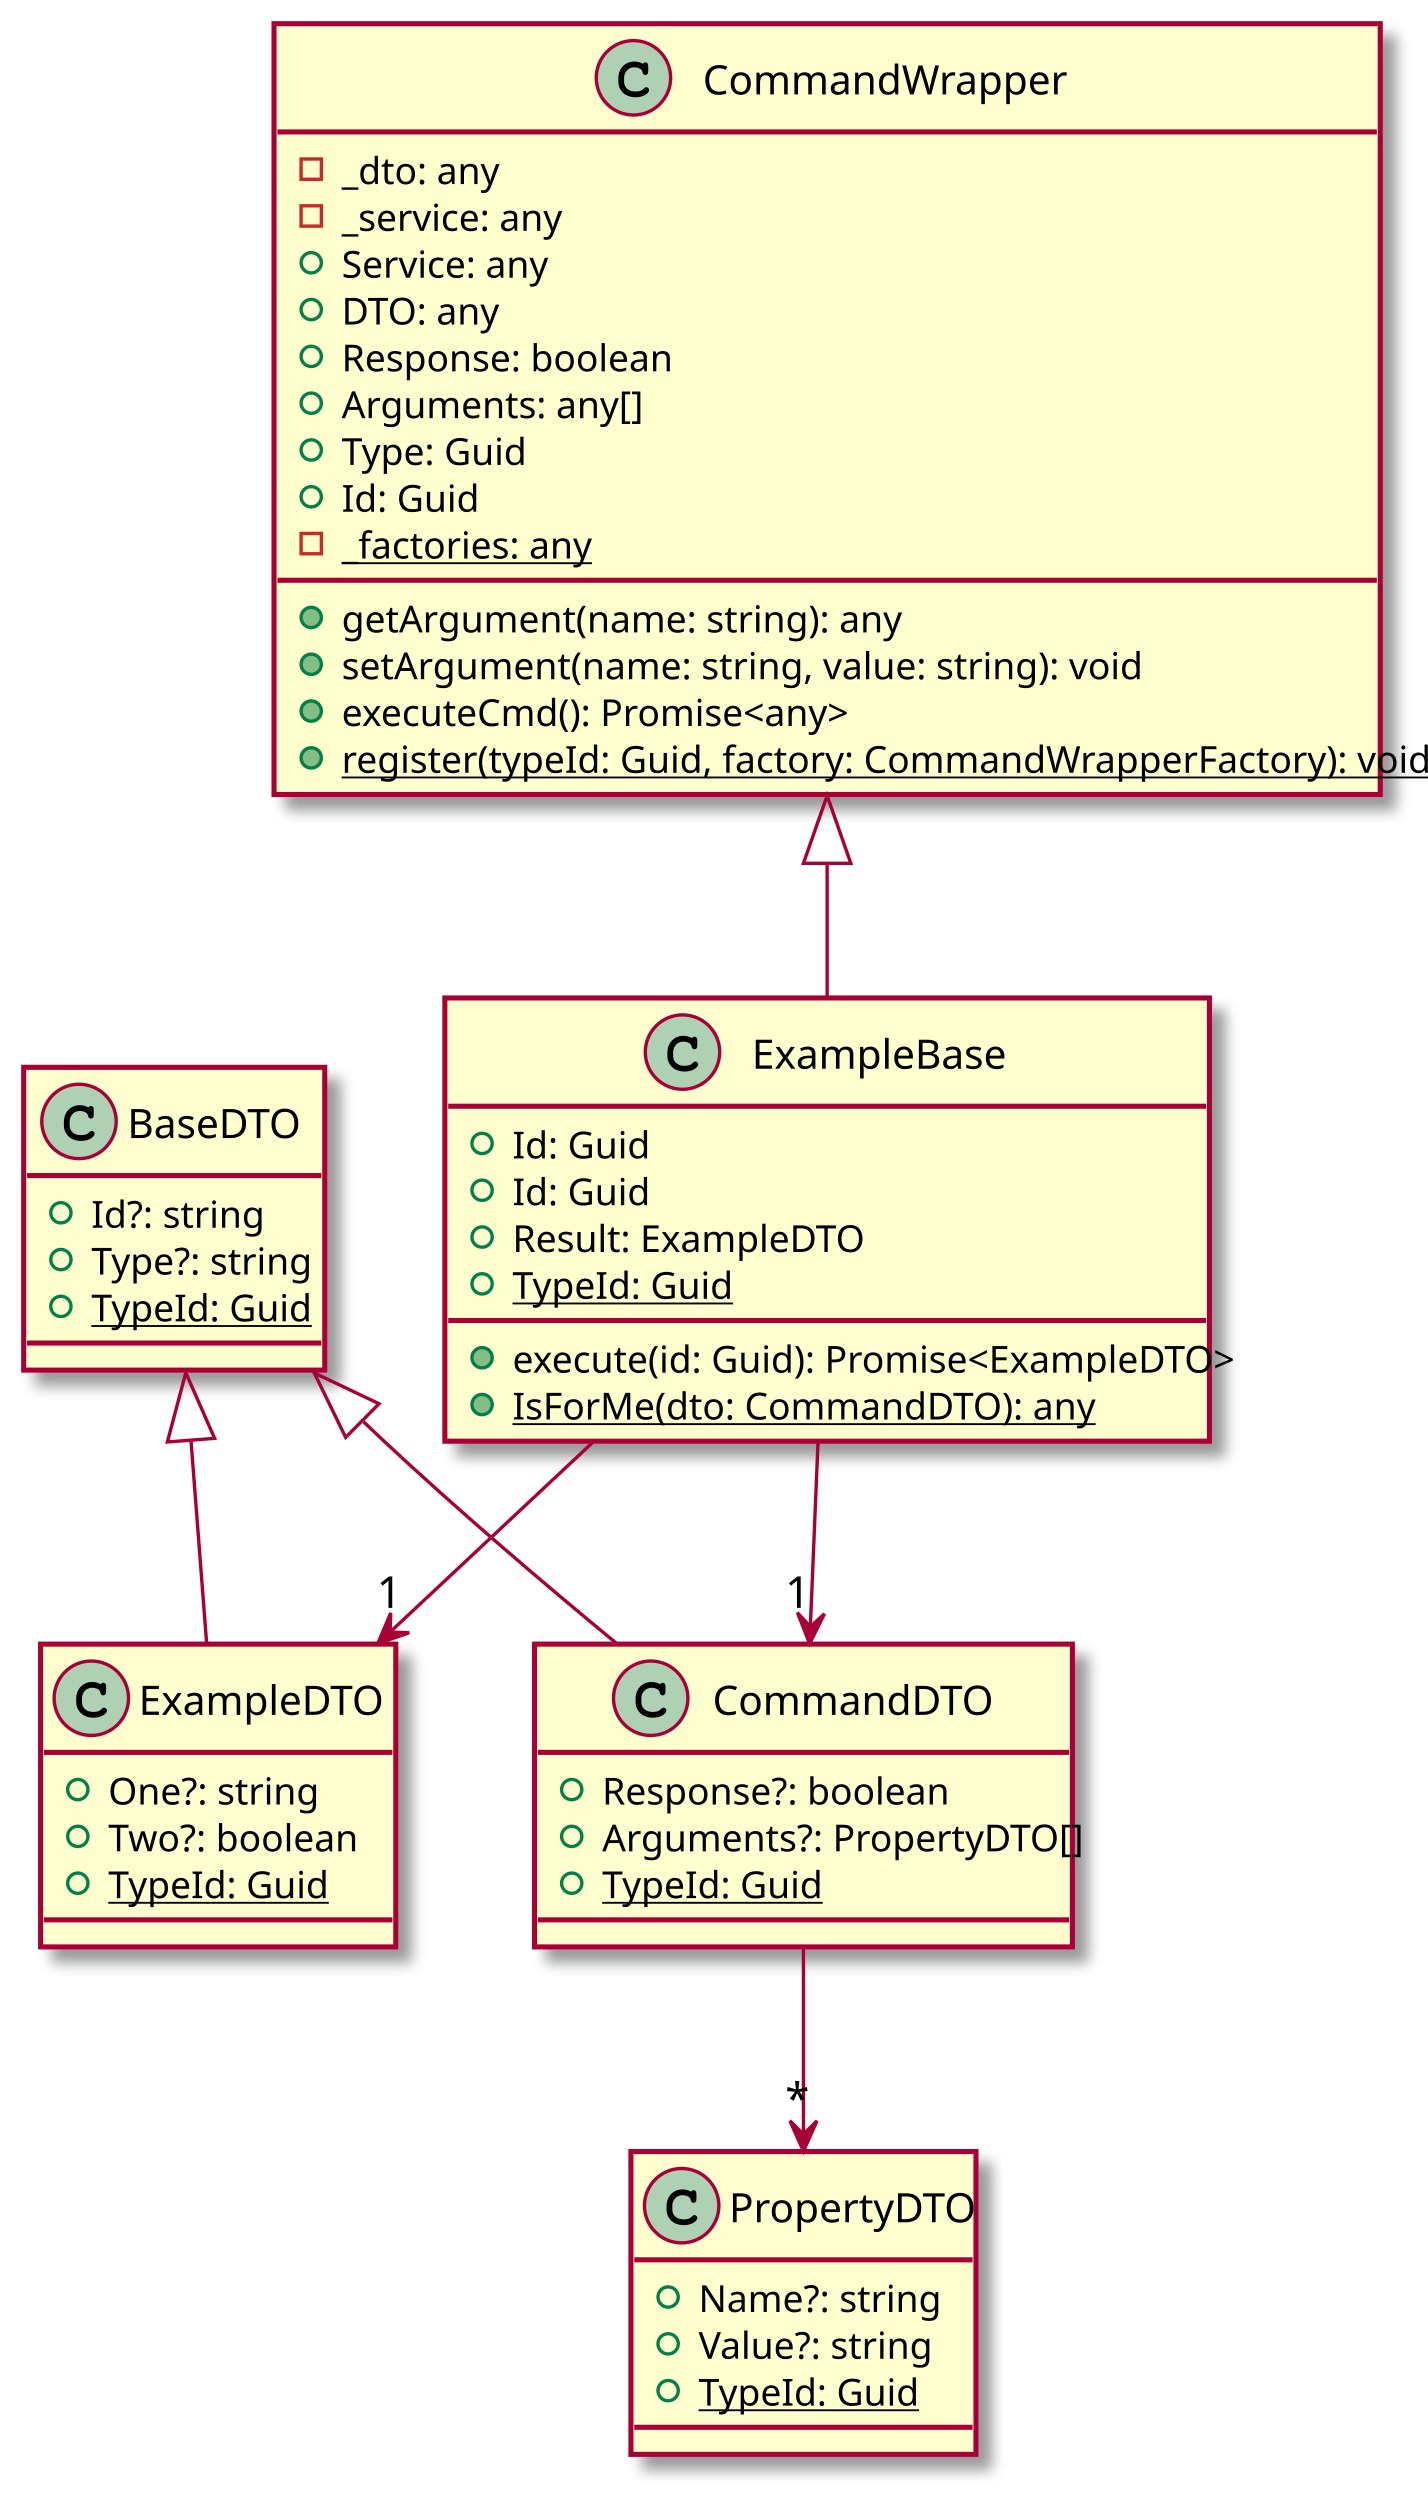
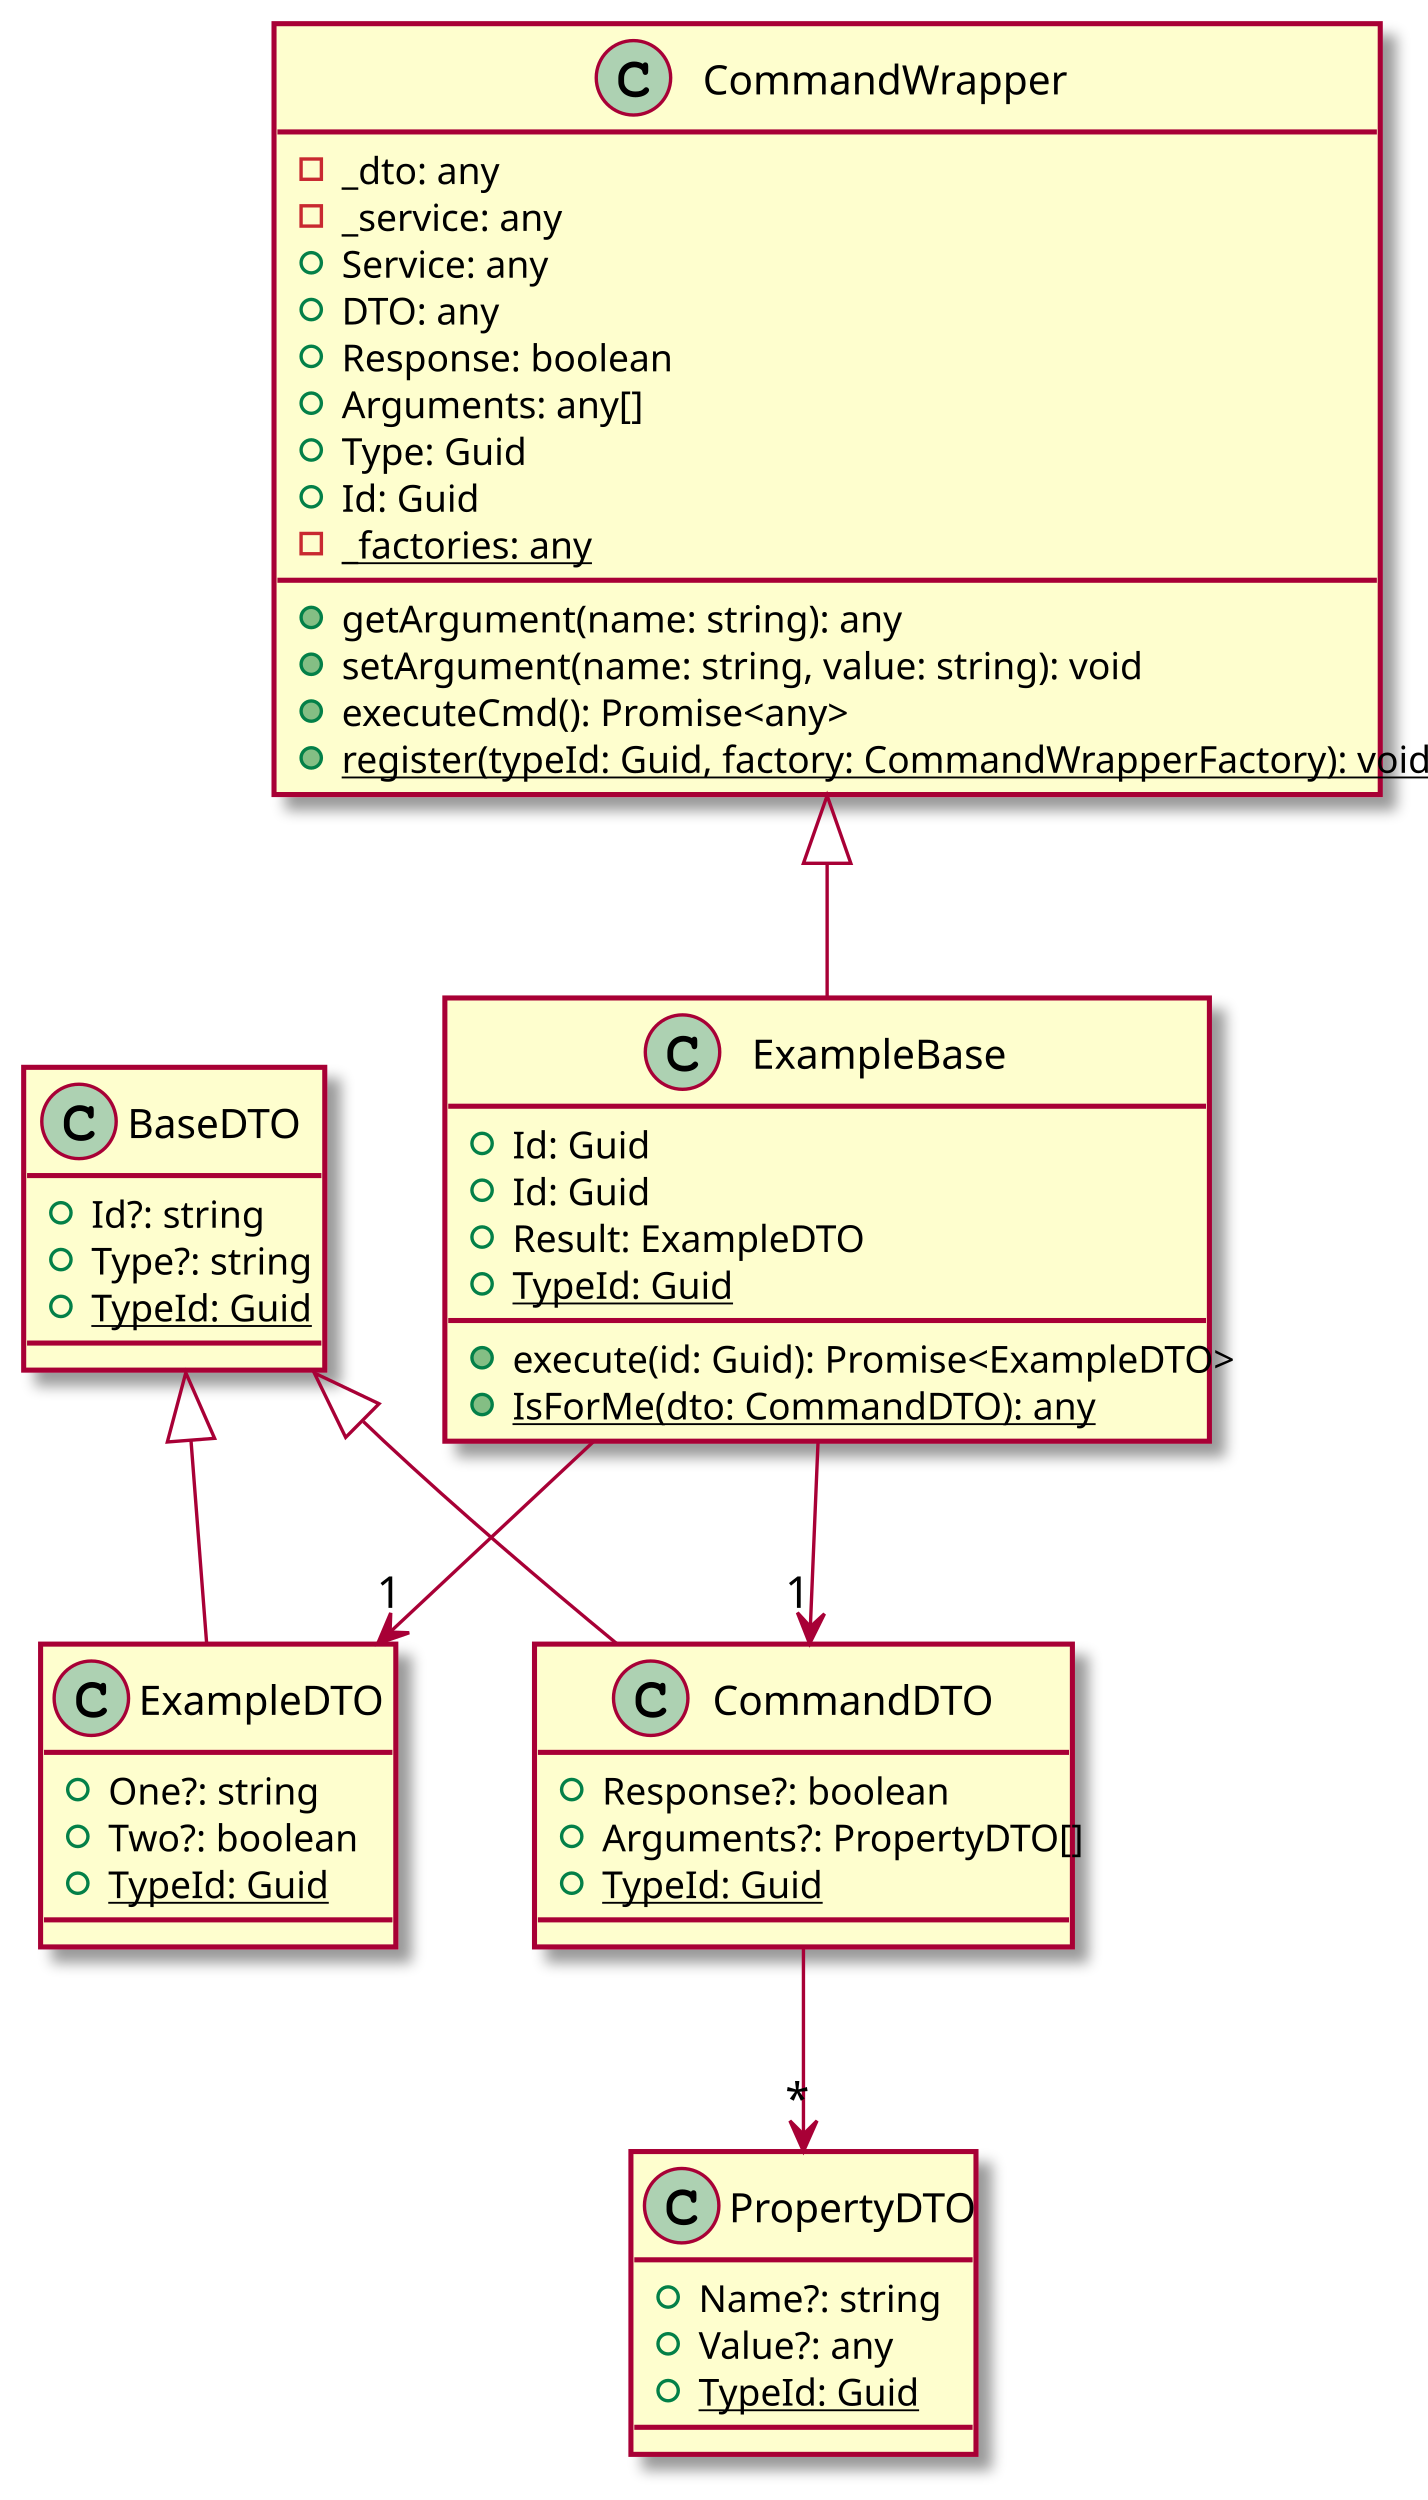
<svg xmlns="http://www.w3.org/2000/svg" contentScriptType="application/ecmascript" contentStyleType="text/css" height="739px" preserveAspectRatio="none" style="width:422px;height:739px;background:#FFFFFF;" version="1.1" viewBox="0 0 422 739" width="422px" zoomAndPan="magnify">
  <defs>
-     <filter height="300%" id="f1sfd3erue6qoh" width="300%" x="-1" y="-1">
+     <filter height="300%" id="f1fvgfg8sjl4ua" width="300%" x="-1" y="-1">
      <feGaussianBlur result="blurOut" stdDeviation="2.0" />
      <feColorMatrix in="blurOut" result="blurOut2" type="matrix" values="0 0 0 0 0 0 0 0 0 0 0 0 0 0 0 0 0 0 .4 0" />
      <feOffset dx="4.0" dy="4.0" in="blurOut2" result="blurOut3" />
      <feBlend in="SourceGraphic" in2="blurOut3" mode="normal" />
    </filter>
  </defs>
  <g>
-     <rect codeLine="1" fill="#FEFECE" filter="url(#f1sfd3erue6qoh)" height="89.508" id="BaseDTO" style="stroke:#A80036;stroke-width:1.5;" width="89" x="7" y="315.5" />
+     <rect codeLine="1" fill="#FEFECE" filter="url(#f1fvgfg8sjl4ua)" height="89.508" id="BaseDTO" style="stroke:#A80036;stroke-width:1.5;" width="89" x="7" y="315.5" />
    <ellipse cx="23.35" cy="331.5" fill="#ADD1B2" rx="11" ry="11" style="stroke:#A80036;stroke-width:1.0;" />
-     <path d="M26.116,327.375 Q26.272,327.156 26.459,327.047 Q26.647,326.938 26.866,326.938 Q27.241,326.938 27.475,327.195 Q27.709,327.453 27.709,328.062 L27.709,329.516 Q27.709,330.125 27.475,330.391 Q27.241,330.656 26.866,330.656 Q26.522,330.656 26.319,330.453 Q26.116,330.266 26.006,329.75 Q25.959,329.391 25.772,329.203 Q25.444,328.828 24.834,328.609 Q24.225,328.391 23.6,328.391 Q22.834,328.391 22.202,328.719 Q21.569,329.047 21.077,329.797 Q20.584,330.547 20.584,331.578 L20.584,332.672 Q20.584,333.906 21.475,334.727 Q22.366,335.547 23.959,335.547 Q24.897,335.547 25.553,335.297 Q25.944,335.141 26.366,334.703 Q26.631,334.438 26.78,334.359 Q26.928,334.281 27.131,334.281 Q27.459,334.281 27.717,334.539 Q27.975,334.797 27.975,335.141 Q27.975,335.484 27.631,335.891 Q27.131,336.469 26.334,336.797 Q25.256,337.25 23.959,337.25 Q22.444,337.25 21.241,336.625 Q20.256,336.125 19.569,335.055 Q18.881,333.984 18.881,332.703 L18.881,331.547 Q18.881,330.219 19.498,329.07 Q20.116,327.922 21.209,327.305 Q22.303,326.688 23.538,326.688 Q24.272,326.688 24.92,326.852 Q25.569,327.016 26.116,327.375 Z " fill="#000000" />
+     <path d="M26.116,327.375 Q26.272,327.156 26.459,327.047 Q26.647,326.938 26.866,326.938 Q27.241,326.938 27.475,327.203 Q27.709,327.453 27.709,328.062 L27.709,329.516 Q27.709,330.125 27.475,330.391 Q27.241,330.656 26.866,330.656 Q26.522,330.656 26.319,330.453 Q26.116,330.266 26.006,329.75 Q25.959,329.391 25.772,329.203 Q25.444,328.828 24.834,328.609 Q24.225,328.391 23.6,328.391 Q22.834,328.391 22.194,328.719 Q21.569,329.047 21.069,329.797 Q20.584,330.547 20.584,331.578 L20.584,332.672 Q20.584,333.906 21.475,334.734 Q22.366,335.547 23.959,335.547 Q24.897,335.547 25.553,335.297 Q25.944,335.141 26.366,334.703 Q26.631,334.438 26.772,334.359 Q26.928,334.281 27.131,334.281 Q27.459,334.281 27.709,334.547 Q27.975,334.797 27.975,335.141 Q27.975,335.484 27.631,335.891 Q27.131,336.469 26.334,336.797 Q25.256,337.25 23.959,337.25 Q22.444,337.25 21.241,336.625 Q20.256,336.125 19.569,335.062 Q18.881,333.984 18.881,332.703 L18.881,331.547 Q18.881,330.219 19.491,329.078 Q20.116,327.922 21.209,327.312 Q22.303,326.688 23.538,326.688 Q24.272,326.688 24.913,326.859 Q25.569,327.016 26.116,327.375 Z " fill="#000000" />
    <text fill="#000000" font-family="sans-serif" font-size="12" lengthAdjust="spacing" textLength="54" x="37.65" y="336.41">BaseDTO</text>
    <line style="stroke:#A80036;stroke-width:1.5;" x1="8" x2="95" y1="347.5" y2="347.5" />
    <ellipse cx="18" cy="358.5" rx="3" ry="3" style="stroke:#038048;stroke-width:1.0;fill:none;" />
    <text fill="#000000" font-family="sans-serif" font-size="11" lengthAdjust="spacing" textLength="47" x="27" y="362.919">Id?: string</text>
    <ellipse cx="18" cy="372.336" rx="3" ry="3" style="stroke:#038048;stroke-width:1.0;fill:none;" />
    <text fill="#000000" font-family="sans-serif" font-size="11" lengthAdjust="spacing" textLength="63" x="27" y="376.755">Type?: string</text>
    <ellipse cx="18" cy="386.172" rx="3" ry="3" style="stroke:#038048;stroke-width:1.0;fill:none;" />
    <text fill="#000000" font-family="sans-serif" font-size="11" lengthAdjust="spacing" text-decoration="underline" textLength="60" x="27" y="390.591">TypeId: Guid</text>
    <line style="stroke:#A80036;stroke-width:1.5;" x1="8" x2="95" y1="397.008" y2="397.008" />
-     <rect codeLine="6" fill="#FEFECE" filter="url(#f1sfd3erue6qoh)" height="89.508" id="ExampleDTO" style="stroke:#A80036;stroke-width:1.5;" width="105" x="12" y="486" />
+     <rect codeLine="6" fill="#FEFECE" filter="url(#f1fvgfg8sjl4ua)" height="89.508" id="ExampleDTO" style="stroke:#A80036;stroke-width:1.5;" width="105" x="12" y="486" />
    <ellipse cx="27" cy="502" fill="#ADD1B2" rx="11" ry="11" style="stroke:#A80036;stroke-width:1.0;" />
-     <path d="M29.766,497.875 Q29.922,497.656 30.109,497.547 Q30.297,497.438 30.516,497.438 Q30.891,497.438 31.125,497.695 Q31.359,497.953 31.359,498.562 L31.359,500.016 Q31.359,500.625 31.125,500.891 Q30.891,501.156 30.516,501.156 Q30.172,501.156 29.969,500.953 Q29.766,500.766 29.656,500.25 Q29.609,499.891 29.422,499.703 Q29.094,499.328 28.484,499.109 Q27.875,498.891 27.25,498.891 Q26.484,498.891 25.852,499.219 Q25.219,499.547 24.727,500.297 Q24.234,501.047 24.234,502.078 L24.234,503.172 Q24.234,504.406 25.125,505.227 Q26.016,506.047 27.609,506.047 Q28.547,506.047 29.203,505.797 Q29.594,505.641 30.016,505.203 Q30.281,504.938 30.43,504.859 Q30.578,504.781 30.781,504.781 Q31.109,504.781 31.367,505.039 Q31.625,505.297 31.625,505.641 Q31.625,505.984 31.281,506.391 Q30.781,506.969 29.984,507.297 Q28.906,507.75 27.609,507.75 Q26.094,507.75 24.891,507.125 Q23.906,506.625 23.219,505.555 Q22.531,504.484 22.531,503.203 L22.531,502.047 Q22.531,500.719 23.148,499.57 Q23.766,498.422 24.859,497.805 Q25.953,497.188 27.188,497.188 Q27.922,497.188 28.57,497.352 Q29.219,497.516 29.766,497.875 Z " fill="#000000" />
+     <path d="M29.766,497.875 Q29.922,497.656 30.109,497.547 Q30.297,497.438 30.516,497.438 Q30.891,497.438 31.125,497.703 Q31.359,497.953 31.359,498.562 L31.359,500.016 Q31.359,500.625 31.125,500.891 Q30.891,501.156 30.516,501.156 Q30.172,501.156 29.969,500.953 Q29.766,500.766 29.656,500.25 Q29.609,499.891 29.422,499.703 Q29.094,499.328 28.484,499.109 Q27.875,498.891 27.25,498.891 Q26.484,498.891 25.844,499.219 Q25.219,499.547 24.719,500.297 Q24.234,501.047 24.234,502.078 L24.234,503.172 Q24.234,504.406 25.125,505.234 Q26.016,506.047 27.609,506.047 Q28.547,506.047 29.203,505.797 Q29.594,505.641 30.016,505.203 Q30.281,504.938 30.422,504.859 Q30.578,504.781 30.781,504.781 Q31.109,504.781 31.359,505.047 Q31.625,505.297 31.625,505.641 Q31.625,505.984 31.281,506.391 Q30.781,506.969 29.984,507.297 Q28.906,507.75 27.609,507.75 Q26.094,507.75 24.891,507.125 Q23.906,506.625 23.219,505.562 Q22.531,504.484 22.531,503.203 L22.531,502.047 Q22.531,500.719 23.141,499.578 Q23.766,498.422 24.859,497.812 Q25.953,497.188 27.188,497.188 Q27.922,497.188 28.562,497.359 Q29.219,497.516 29.766,497.875 Z " fill="#000000" />
    <text fill="#000000" font-family="sans-serif" font-size="12" lengthAdjust="spacing" textLength="73" x="41" y="506.91">ExampleDTO</text>
    <line style="stroke:#A80036;stroke-width:1.5;" x1="13" x2="116" y1="518" y2="518" />
    <ellipse cx="23" cy="529" rx="3" ry="3" style="stroke:#038048;stroke-width:1.0;fill:none;" />
    <text fill="#000000" font-family="sans-serif" font-size="11" lengthAdjust="spacing" textLength="59" x="32" y="533.419">One?: string</text>
    <ellipse cx="23" cy="542.836" rx="3" ry="3" style="stroke:#038048;stroke-width:1.0;fill:none;" />
    <text fill="#000000" font-family="sans-serif" font-size="11" lengthAdjust="spacing" textLength="72" x="32" y="547.255">Two?: boolean</text>
    <ellipse cx="23" cy="556.672" rx="3" ry="3" style="stroke:#038048;stroke-width:1.0;fill:none;" />
    <text fill="#000000" font-family="sans-serif" font-size="11" lengthAdjust="spacing" text-decoration="underline" textLength="60" x="32" y="561.091">TypeId: Guid</text>
    <line style="stroke:#A80036;stroke-width:1.5;" x1="13" x2="116" y1="567.508" y2="567.508" />
-     <rect codeLine="11" fill="#FEFECE" filter="url(#f1sfd3erue6qoh)" height="227.867" id="CommandWrapper" style="stroke:#A80036;stroke-width:1.5;" width="327" x="81" y="7" />
+     <rect codeLine="11" fill="#FEFECE" filter="url(#f1fvgfg8sjl4ua)" height="227.867" id="CommandWrapper" style="stroke:#A80036;stroke-width:1.5;" width="327" x="81" y="7" />
    <ellipse cx="187.25" cy="23" fill="#ADD1B2" rx="11" ry="11" style="stroke:#A80036;stroke-width:1.0;" />
-     <path d="M190.016,18.875 Q190.172,18.656 190.359,18.547 Q190.547,18.438 190.766,18.438 Q191.141,18.438 191.375,18.695 Q191.609,18.953 191.609,19.562 L191.609,21.016 Q191.609,21.625 191.375,21.891 Q191.141,22.156 190.766,22.156 Q190.422,22.156 190.219,21.953 Q190.016,21.766 189.906,21.25 Q189.859,20.891 189.672,20.703 Q189.344,20.328 188.734,20.109 Q188.125,19.891 187.5,19.891 Q186.734,19.891 186.102,20.219 Q185.469,20.547 184.977,21.297 Q184.484,22.047 184.484,23.078 L184.484,24.172 Q184.484,25.406 185.375,26.227 Q186.266,27.047 187.859,27.047 Q188.797,27.047 189.453,26.797 Q189.844,26.641 190.266,26.203 Q190.531,25.938 190.68,25.859 Q190.828,25.781 191.031,25.781 Q191.359,25.781 191.617,26.039 Q191.875,26.297 191.875,26.641 Q191.875,26.984 191.531,27.391 Q191.031,27.969 190.234,28.297 Q189.156,28.75 187.859,28.75 Q186.344,28.75 185.141,28.125 Q184.156,27.625 183.469,26.555 Q182.781,25.484 182.781,24.203 L182.781,23.047 Q182.781,21.719 183.398,20.57 Q184.016,19.422 185.109,18.805 Q186.203,18.188 187.438,18.188 Q188.172,18.188 188.82,18.352 Q189.469,18.516 190.016,18.875 Z " fill="#000000" />
+     <path d="M190.016,18.875 Q190.172,18.656 190.359,18.547 Q190.547,18.438 190.766,18.438 Q191.141,18.438 191.375,18.703 Q191.609,18.953 191.609,19.562 L191.609,21.016 Q191.609,21.625 191.375,21.891 Q191.141,22.156 190.766,22.156 Q190.422,22.156 190.219,21.953 Q190.016,21.766 189.906,21.25 Q189.859,20.891 189.672,20.703 Q189.344,20.328 188.734,20.109 Q188.125,19.891 187.5,19.891 Q186.734,19.891 186.094,20.219 Q185.469,20.547 184.969,21.297 Q184.484,22.047 184.484,23.078 L184.484,24.172 Q184.484,25.406 185.375,26.234 Q186.266,27.047 187.859,27.047 Q188.797,27.047 189.453,26.797 Q189.844,26.641 190.266,26.203 Q190.531,25.938 190.672,25.859 Q190.828,25.781 191.031,25.781 Q191.359,25.781 191.609,26.047 Q191.875,26.297 191.875,26.641 Q191.875,26.984 191.531,27.391 Q191.031,27.969 190.234,28.297 Q189.156,28.75 187.859,28.75 Q186.344,28.75 185.141,28.125 Q184.156,27.625 183.469,26.562 Q182.781,25.484 182.781,24.203 L182.781,23.047 Q182.781,21.719 183.391,20.578 Q184.016,19.422 185.109,18.812 Q186.203,18.188 187.438,18.188 Q188.172,18.188 188.812,18.359 Q189.469,18.516 190.016,18.875 Z " fill="#000000" />
    <text fill="#000000" font-family="sans-serif" font-size="12" lengthAdjust="spacing" textLength="106" x="207.75" y="27.91">CommandWrapper</text>
    <line style="stroke:#A80036;stroke-width:1.5;" x1="82" x2="407" y1="39" y2="39" />
    <rect fill="none" height="6" style="stroke:#C82930;stroke-width:1.0;" width="6" x="89" y="47" />
    <text fill="#000000" font-family="sans-serif" font-size="11" lengthAdjust="spacing" textLength="45" x="101" y="54.419">_dto: any</text>
    <rect fill="none" height="6" style="stroke:#C82930;stroke-width:1.0;" width="6" x="89" y="60.836" />
    <text fill="#000000" font-family="sans-serif" font-size="11" lengthAdjust="spacing" textLength="66" x="101" y="68.255">_service: any</text>
    <ellipse cx="92" cy="77.672" rx="3" ry="3" style="stroke:#038048;stroke-width:1.0;fill:none;" />
    <text fill="#000000" font-family="sans-serif" font-size="11" lengthAdjust="spacing" textLength="61" x="101" y="82.091">Service: any</text>
    <ellipse cx="92" cy="91.508" rx="3" ry="3" style="stroke:#038048;stroke-width:1.0;fill:none;" />
    <text fill="#000000" font-family="sans-serif" font-size="11" lengthAdjust="spacing" textLength="45" x="101" y="95.927">DTO: any</text>
    <ellipse cx="92" cy="105.344" rx="3" ry="3" style="stroke:#038048;stroke-width:1.0;fill:none;" />
    <text fill="#000000" font-family="sans-serif" font-size="11" lengthAdjust="spacing" textLength="93" x="101" y="109.763">Response: boolean</text>
    <ellipse cx="92" cy="119.18" rx="3" ry="3" style="stroke:#038048;stroke-width:1.0;fill:none;" />
    <text fill="#000000" font-family="sans-serif" font-size="11" lengthAdjust="spacing" textLength="83" x="101" y="123.599">Arguments: any[]</text>
    <ellipse cx="92" cy="133.016" rx="3" ry="3" style="stroke:#038048;stroke-width:1.0;fill:none;" />
    <text fill="#000000" font-family="sans-serif" font-size="11" lengthAdjust="spacing" textLength="52" x="101" y="137.435">Type: Guid</text>
    <ellipse cx="92" cy="146.852" rx="3" ry="3" style="stroke:#038048;stroke-width:1.0;fill:none;" />
    <text fill="#000000" font-family="sans-serif" font-size="11" lengthAdjust="spacing" textLength="36" x="101" y="151.27">Id: Guid</text>
    <rect fill="none" height="6" style="stroke:#C82930;stroke-width:1.0;" width="6" x="89" y="157.688" />
    <text fill="#000000" font-family="sans-serif" font-size="11" lengthAdjust="spacing" text-decoration="underline" textLength="73" x="101" y="165.106">_factories: any</text>
    <line style="stroke:#A80036;stroke-width:1.5;" x1="82" x2="407" y1="171.523" y2="171.523" />
    <ellipse cx="92" cy="182.523" fill="#84BE84" rx="3" ry="3" style="stroke:#038048;stroke-width:1.0;" />
    <text fill="#000000" font-family="sans-serif" font-size="11" lengthAdjust="spacing" textLength="153" x="101" y="186.942">getArgument(name: string): any</text>
    <ellipse cx="92" cy="196.359" fill="#84BE84" rx="3" ry="3" style="stroke:#038048;stroke-width:1.0;" />
    <text fill="#000000" font-family="sans-serif" font-size="11" lengthAdjust="spacing" textLength="220" x="101" y="200.778">setArgument(name: string, value: string): void</text>
    <ellipse cx="92" cy="210.195" fill="#84BE84" rx="3" ry="3" style="stroke:#038048;stroke-width:1.0;" />
    <text fill="#000000" font-family="sans-serif" font-size="11" lengthAdjust="spacing" textLength="142" x="101" y="214.614">executeCmd(): Promise&lt;any&gt;</text>
    <ellipse cx="92" cy="224.031" fill="#84BE84" rx="3" ry="3" style="stroke:#038048;stroke-width:1.0;" />
    <text fill="#000000" font-family="sans-serif" font-size="11" lengthAdjust="spacing" text-decoration="underline" textLength="301" x="101" y="228.45">register(typeId: Guid, factory: CommandWrapperFactory): void</text>
-     <rect codeLine="26" fill="#FEFECE" filter="url(#f1sfd3erue6qoh)" height="89.508" id="PropertyDTO" style="stroke:#A80036;stroke-width:1.5;" width="102" x="186.5" y="636" />
+     <rect codeLine="26" fill="#FEFECE" filter="url(#f1fvgfg8sjl4ua)" height="89.508" id="PropertyDTO" style="stroke:#A80036;stroke-width:1.5;" width="102" x="186.5" y="636" />
    <ellipse cx="201.5" cy="652" fill="#ADD1B2" rx="11" ry="11" style="stroke:#A80036;stroke-width:1.0;" />
-     <path d="M204.266,647.875 Q204.422,647.656 204.609,647.547 Q204.797,647.438 205.016,647.438 Q205.391,647.438 205.625,647.695 Q205.859,647.953 205.859,648.562 L205.859,650.016 Q205.859,650.625 205.625,650.891 Q205.391,651.156 205.016,651.156 Q204.672,651.156 204.469,650.953 Q204.266,650.766 204.156,650.25 Q204.109,649.891 203.922,649.703 Q203.594,649.328 202.984,649.109 Q202.375,648.891 201.75,648.891 Q200.984,648.891 200.352,649.219 Q199.719,649.547 199.227,650.297 Q198.734,651.047 198.734,652.078 L198.734,653.172 Q198.734,654.406 199.625,655.227 Q200.516,656.047 202.109,656.047 Q203.047,656.047 203.703,655.797 Q204.094,655.641 204.516,655.203 Q204.781,654.938 204.93,654.859 Q205.078,654.781 205.281,654.781 Q205.609,654.781 205.867,655.039 Q206.125,655.297 206.125,655.641 Q206.125,655.984 205.781,656.391 Q205.281,656.969 204.484,657.297 Q203.406,657.75 202.109,657.75 Q200.594,657.75 199.391,657.125 Q198.406,656.625 197.719,655.555 Q197.031,654.484 197.031,653.203 L197.031,652.047 Q197.031,650.719 197.648,649.57 Q198.266,648.422 199.359,647.805 Q200.453,647.188 201.688,647.188 Q202.422,647.188 203.07,647.352 Q203.719,647.516 204.266,647.875 Z " fill="#000000" />
+     <path d="M204.266,647.875 Q204.422,647.656 204.609,647.547 Q204.797,647.438 205.016,647.438 Q205.391,647.438 205.625,647.703 Q205.859,647.953 205.859,648.562 L205.859,650.016 Q205.859,650.625 205.625,650.891 Q205.391,651.156 205.016,651.156 Q204.672,651.156 204.469,650.953 Q204.266,650.766 204.156,650.25 Q204.109,649.891 203.922,649.703 Q203.594,649.328 202.984,649.109 Q202.375,648.891 201.75,648.891 Q200.984,648.891 200.344,649.219 Q199.719,649.547 199.219,650.297 Q198.734,651.047 198.734,652.078 L198.734,653.172 Q198.734,654.406 199.625,655.234 Q200.516,656.047 202.109,656.047 Q203.047,656.047 203.703,655.797 Q204.094,655.641 204.516,655.203 Q204.781,654.938 204.922,654.859 Q205.078,654.781 205.281,654.781 Q205.609,654.781 205.859,655.047 Q206.125,655.297 206.125,655.641 Q206.125,655.984 205.781,656.391 Q205.281,656.969 204.484,657.297 Q203.406,657.75 202.109,657.75 Q200.594,657.75 199.391,657.125 Q198.406,656.625 197.719,655.562 Q197.031,654.484 197.031,653.203 L197.031,652.047 Q197.031,650.719 197.641,649.578 Q198.266,648.422 199.359,647.812 Q200.453,647.188 201.688,647.188 Q202.422,647.188 203.062,647.359 Q203.719,647.516 204.266,647.875 Z " fill="#000000" />
    <text fill="#000000" font-family="sans-serif" font-size="12" lengthAdjust="spacing" textLength="70" x="215.5" y="656.91">PropertyDTO</text>
    <line style="stroke:#A80036;stroke-width:1.5;" x1="187.5" x2="287.5" y1="668" y2="668" />
    <ellipse cx="197.5" cy="679" rx="3" ry="3" style="stroke:#038048;stroke-width:1.0;fill:none;" />
    <text fill="#000000" font-family="sans-serif" font-size="11" lengthAdjust="spacing" textLength="66" x="206.5" y="683.419">Name?: string</text>
    <ellipse cx="197.5" cy="692.836" rx="3" ry="3" style="stroke:#038048;stroke-width:1.0;fill:none;" />
-     <text fill="#000000" font-family="sans-serif" font-size="11" lengthAdjust="spacing" textLength="67" x="206.5" y="697.255">Value?: string</text>
+     <text fill="#000000" font-family="sans-serif" font-size="11" lengthAdjust="spacing" textLength="58" x="206.5" y="697.255">Value?: any</text>
    <ellipse cx="197.5" cy="706.672" rx="3" ry="3" style="stroke:#038048;stroke-width:1.0;fill:none;" />
    <text fill="#000000" font-family="sans-serif" font-size="11" lengthAdjust="spacing" text-decoration="underline" textLength="60" x="206.5" y="711.091">TypeId: Guid</text>
    <line style="stroke:#A80036;stroke-width:1.5;" x1="187.5" x2="287.5" y1="717.508" y2="717.508" />
-     <rect codeLine="31" fill="#FEFECE" filter="url(#f1sfd3erue6qoh)" height="89.508" id="CommandDTO" style="stroke:#A80036;stroke-width:1.5;" width="159" x="158" y="486" />
+     <rect codeLine="31" fill="#FEFECE" filter="url(#f1fvgfg8sjl4ua)" height="89.508" id="CommandDTO" style="stroke:#A80036;stroke-width:1.5;" width="159" x="158" y="486" />
    <ellipse cx="192.35" cy="502" fill="#ADD1B2" rx="11" ry="11" style="stroke:#A80036;stroke-width:1.0;" />
-     <path d="M195.116,497.875 Q195.272,497.656 195.459,497.547 Q195.647,497.438 195.866,497.438 Q196.241,497.438 196.475,497.695 Q196.709,497.953 196.709,498.562 L196.709,500.016 Q196.709,500.625 196.475,500.891 Q196.241,501.156 195.866,501.156 Q195.522,501.156 195.319,500.953 Q195.116,500.766 195.006,500.25 Q194.959,499.891 194.772,499.703 Q194.444,499.328 193.834,499.109 Q193.225,498.891 192.6,498.891 Q191.834,498.891 191.202,499.219 Q190.569,499.547 190.077,500.297 Q189.584,501.047 189.584,502.078 L189.584,503.172 Q189.584,504.406 190.475,505.227 Q191.366,506.047 192.959,506.047 Q193.897,506.047 194.553,505.797 Q194.944,505.641 195.366,505.203 Q195.631,504.938 195.78,504.859 Q195.928,504.781 196.131,504.781 Q196.459,504.781 196.717,505.039 Q196.975,505.297 196.975,505.641 Q196.975,505.984 196.631,506.391 Q196.131,506.969 195.334,507.297 Q194.256,507.75 192.959,507.75 Q191.444,507.75 190.241,507.125 Q189.256,506.625 188.569,505.555 Q187.881,504.484 187.881,503.203 L187.881,502.047 Q187.881,500.719 188.498,499.57 Q189.116,498.422 190.209,497.805 Q191.303,497.188 192.537,497.188 Q193.272,497.188 193.92,497.352 Q194.569,497.516 195.116,497.875 Z " fill="#000000" />
+     <path d="M195.116,497.875 Q195.272,497.656 195.459,497.547 Q195.647,497.438 195.866,497.438 Q196.241,497.438 196.475,497.703 Q196.709,497.953 196.709,498.562 L196.709,500.016 Q196.709,500.625 196.475,500.891 Q196.241,501.156 195.866,501.156 Q195.522,501.156 195.319,500.953 Q195.116,500.766 195.006,500.25 Q194.959,499.891 194.772,499.703 Q194.444,499.328 193.834,499.109 Q193.225,498.891 192.6,498.891 Q191.834,498.891 191.194,499.219 Q190.569,499.547 190.069,500.297 Q189.584,501.047 189.584,502.078 L189.584,503.172 Q189.584,504.406 190.475,505.234 Q191.366,506.047 192.959,506.047 Q193.897,506.047 194.553,505.797 Q194.944,505.641 195.366,505.203 Q195.631,504.938 195.772,504.859 Q195.928,504.781 196.131,504.781 Q196.459,504.781 196.709,505.047 Q196.975,505.297 196.975,505.641 Q196.975,505.984 196.631,506.391 Q196.131,506.969 195.334,507.297 Q194.256,507.75 192.959,507.75 Q191.444,507.75 190.241,507.125 Q189.256,506.625 188.569,505.562 Q187.881,504.484 187.881,503.203 L187.881,502.047 Q187.881,500.719 188.491,499.578 Q189.116,498.422 190.209,497.812 Q191.303,497.188 192.537,497.188 Q193.272,497.188 193.912,497.359 Q194.569,497.516 195.116,497.875 Z " fill="#000000" />
    <text fill="#000000" font-family="sans-serif" font-size="12" lengthAdjust="spacing" textLength="84" x="210.65" y="506.91">CommandDTO</text>
    <line style="stroke:#A80036;stroke-width:1.5;" x1="159" x2="316" y1="518" y2="518" />
    <ellipse cx="169" cy="529" rx="3" ry="3" style="stroke:#038048;stroke-width:1.0;fill:none;" />
    <text fill="#000000" font-family="sans-serif" font-size="11" lengthAdjust="spacing" textLength="99" x="178" y="533.419">Response?: boolean</text>
    <ellipse cx="169" cy="542.836" rx="3" ry="3" style="stroke:#038048;stroke-width:1.0;fill:none;" />
    <text fill="#000000" font-family="sans-serif" font-size="11" lengthAdjust="spacing" textLength="133" x="178" y="547.255">Arguments?: PropertyDTO[]</text>
    <ellipse cx="169" cy="556.672" rx="3" ry="3" style="stroke:#038048;stroke-width:1.0;fill:none;" />
    <text fill="#000000" font-family="sans-serif" font-size="11" lengthAdjust="spacing" text-decoration="underline" textLength="60" x="178" y="561.091">TypeId: Guid</text>
    <line style="stroke:#A80036;stroke-width:1.5;" x1="159" x2="316" y1="567.508" y2="567.508" />
-     <rect codeLine="36" fill="#FEFECE" filter="url(#f1sfd3erue6qoh)" height="131.016" id="ExampleBase" style="stroke:#A80036;stroke-width:1.5;" width="226" x="131.5" y="295" />
+     <rect codeLine="36" fill="#FEFECE" filter="url(#f1fvgfg8sjl4ua)" height="131.016" id="ExampleBase" style="stroke:#A80036;stroke-width:1.5;" width="226" x="131.5" y="295" />
    <ellipse cx="201.75" cy="311" fill="#ADD1B2" rx="11" ry="11" style="stroke:#A80036;stroke-width:1.0;" />
-     <path d="M204.516,306.875 Q204.672,306.656 204.859,306.547 Q205.047,306.438 205.266,306.438 Q205.641,306.438 205.875,306.695 Q206.109,306.953 206.109,307.562 L206.109,309.016 Q206.109,309.625 205.875,309.891 Q205.641,310.156 205.266,310.156 Q204.922,310.156 204.719,309.953 Q204.516,309.766 204.406,309.25 Q204.359,308.891 204.172,308.703 Q203.844,308.328 203.234,308.109 Q202.625,307.891 202,307.891 Q201.234,307.891 200.602,308.219 Q199.969,308.547 199.477,309.297 Q198.984,310.047 198.984,311.078 L198.984,312.172 Q198.984,313.406 199.875,314.227 Q200.766,315.047 202.359,315.047 Q203.297,315.047 203.953,314.797 Q204.344,314.641 204.766,314.203 Q205.031,313.938 205.18,313.859 Q205.328,313.781 205.531,313.781 Q205.859,313.781 206.117,314.039 Q206.375,314.297 206.375,314.641 Q206.375,314.984 206.031,315.391 Q205.531,315.969 204.734,316.297 Q203.656,316.75 202.359,316.75 Q200.844,316.75 199.641,316.125 Q198.656,315.625 197.969,314.555 Q197.281,313.484 197.281,312.203 L197.281,311.047 Q197.281,309.719 197.898,308.57 Q198.516,307.422 199.609,306.805 Q200.703,306.188 201.938,306.188 Q202.672,306.188 203.32,306.352 Q203.969,306.516 204.516,306.875 Z " fill="#000000" />
+     <path d="M204.516,306.875 Q204.672,306.656 204.859,306.547 Q205.047,306.438 205.266,306.438 Q205.641,306.438 205.875,306.703 Q206.109,306.953 206.109,307.562 L206.109,309.016 Q206.109,309.625 205.875,309.891 Q205.641,310.156 205.266,310.156 Q204.922,310.156 204.719,309.953 Q204.516,309.766 204.406,309.25 Q204.359,308.891 204.172,308.703 Q203.844,308.328 203.234,308.109 Q202.625,307.891 202,307.891 Q201.234,307.891 200.594,308.219 Q199.969,308.547 199.469,309.297 Q198.984,310.047 198.984,311.078 L198.984,312.172 Q198.984,313.406 199.875,314.234 Q200.766,315.047 202.359,315.047 Q203.297,315.047 203.953,314.797 Q204.344,314.641 204.766,314.203 Q205.031,313.938 205.172,313.859 Q205.328,313.781 205.531,313.781 Q205.859,313.781 206.109,314.047 Q206.375,314.297 206.375,314.641 Q206.375,314.984 206.031,315.391 Q205.531,315.969 204.734,316.297 Q203.656,316.75 202.359,316.75 Q200.844,316.75 199.641,316.125 Q198.656,315.625 197.969,314.562 Q197.281,313.484 197.281,312.203 L197.281,311.047 Q197.281,309.719 197.891,308.578 Q198.516,307.422 199.609,306.812 Q200.703,306.188 201.938,306.188 Q202.672,306.188 203.312,306.359 Q203.969,306.516 204.516,306.875 Z " fill="#000000" />
    <text fill="#000000" font-family="sans-serif" font-size="12" lengthAdjust="spacing" textLength="77" x="222.25" y="315.91">ExampleBase</text>
    <line style="stroke:#A80036;stroke-width:1.5;" x1="132.5" x2="356.5" y1="327" y2="327" />
    <ellipse cx="142.5" cy="338" rx="3" ry="3" style="stroke:#038048;stroke-width:1.0;fill:none;" />
    <text fill="#000000" font-family="sans-serif" font-size="11" lengthAdjust="spacing" textLength="36" x="151.5" y="342.419">Id: Guid</text>
    <ellipse cx="142.5" cy="351.836" rx="3" ry="3" style="stroke:#038048;stroke-width:1.0;fill:none;" />
    <text fill="#000000" font-family="sans-serif" font-size="11" lengthAdjust="spacing" textLength="36" x="151.5" y="356.255">Id: Guid</text>
    <ellipse cx="142.5" cy="365.672" rx="3" ry="3" style="stroke:#038048;stroke-width:1.0;fill:none;" />
    <text fill="#000000" font-family="sans-serif" font-size="11" lengthAdjust="spacing" textLength="97" x="151.5" y="370.091">Result: ExampleDTO</text>
    <ellipse cx="142.5" cy="379.508" rx="3" ry="3" style="stroke:#038048;stroke-width:1.0;fill:none;" />
    <text fill="#000000" font-family="sans-serif" font-size="11" lengthAdjust="spacing" text-decoration="underline" textLength="60" x="151.5" y="383.927">TypeId: Guid</text>
    <line style="stroke:#A80036;stroke-width:1.5;" x1="132.5" x2="356.5" y1="390.344" y2="390.344" />
    <ellipse cx="142.5" cy="401.344" fill="#84BE84" rx="3" ry="3" style="stroke:#038048;stroke-width:1.0;" />
    <text fill="#000000" font-family="sans-serif" font-size="11" lengthAdjust="spacing" textLength="200" x="151.5" y="405.763">execute(id: Guid): Promise&lt;ExampleDTO&gt;</text>
    <ellipse cx="142.5" cy="415.18" fill="#84BE84" rx="3" ry="3" style="stroke:#038048;stroke-width:1.0;" />
    <text fill="#000000" font-family="sans-serif" font-size="11" lengthAdjust="spacing" text-decoration="underline" textLength="159" x="151.5" y="419.599">IsForMe(dto: CommandDTO): any</text>
    <path d="M56.46,425.83 C58.01,445.83 59.67,467.42 61.08,485.73 " fill="none" id="BaseDTO-backto-ExampleDTO" style="stroke:#A80036;stroke-width:1.0;" />
    <polygon fill="none" points="49.47,426.25,54.92,405.77,63.43,425.17,49.47,426.25" style="stroke:#A80036;stroke-width:1.0;" />
    <path d="M107.39,420.2 C109.44,422.17 111.48,424.11 113.5,426 C135.36,446.43 160.5,467.86 182.39,485.92 " fill="none" id="BaseDTO-backto-CommandDTO" style="stroke:#A80036;stroke-width:1.0;" />
    <polygon fill="none" points="102.18,424.89,92.9,405.84,112.04,414.95,102.18,424.89" style="stroke:#A80036;stroke-width:1.0;" />
    <path d="M244.5,255.28 C244.5,268.93 244.5,282.32 244.5,294.71 " fill="none" id="CommandWrapper-backto-ExampleBase" style="stroke:#A80036;stroke-width:1.0;" />
    <polygon fill="none" points="237.5,255.19,244.5,235.19,251.5,255.19,237.5,255.19" style="stroke:#A80036;stroke-width:1.0;" />
    <path codeLine="44" d="M237.5,576 C237.5,593.15 237.5,612.87 237.5,630.51 " fill="none" id="CommandDTO-to-PropertyDTO" style="stroke:#A80036;stroke-width:1.0;" />
    <polygon fill="#A80036" points="237.5,635.91,241.5,626.91,237.5,630.91,233.5,626.91,237.5,635.91" style="stroke:#A80036;stroke-width:1.0;" />
    <text fill="#000000" font-family="sans-serif" font-size="13" lengthAdjust="spacing" textLength="5" x="232.102" y="625.011">*</text>
    <path codeLine="45" d="M175.42,426.16 C155.44,444.87 134,464.94 115.35,482.4 " fill="none" id="ExampleBase-to-ExampleDTO" style="stroke:#A80036;stroke-width:1.0;" />
    <polygon fill="#A80036" points="111.65,485.86,120.958,482.642,115.305,482.448,115.499,476.794,111.65,485.86" style="stroke:#A80036;stroke-width:1.0;" />
    <text fill="#000000" font-family="sans-serif" font-size="13" lengthAdjust="spacing" textLength="7" x="111.334" y="475.283">1</text>
    <path codeLine="46" d="M241.81,426.16 C241.06,444.25 240.26,463.61 239.55,480.65 " fill="none" id="ExampleBase-to-CommandDTO" style="stroke:#A80036;stroke-width:1.0;" />
    <polygon fill="#A80036" points="239.33,485.86,243.712,477.039,239.544,480.865,235.719,476.697,239.33,485.86" style="stroke:#A80036;stroke-width:1.0;" />
    <text fill="#000000" font-family="sans-serif" font-size="13" lengthAdjust="spacing" textLength="7" x="232.074" y="475.283">1</text>
  </g>
</svg>
